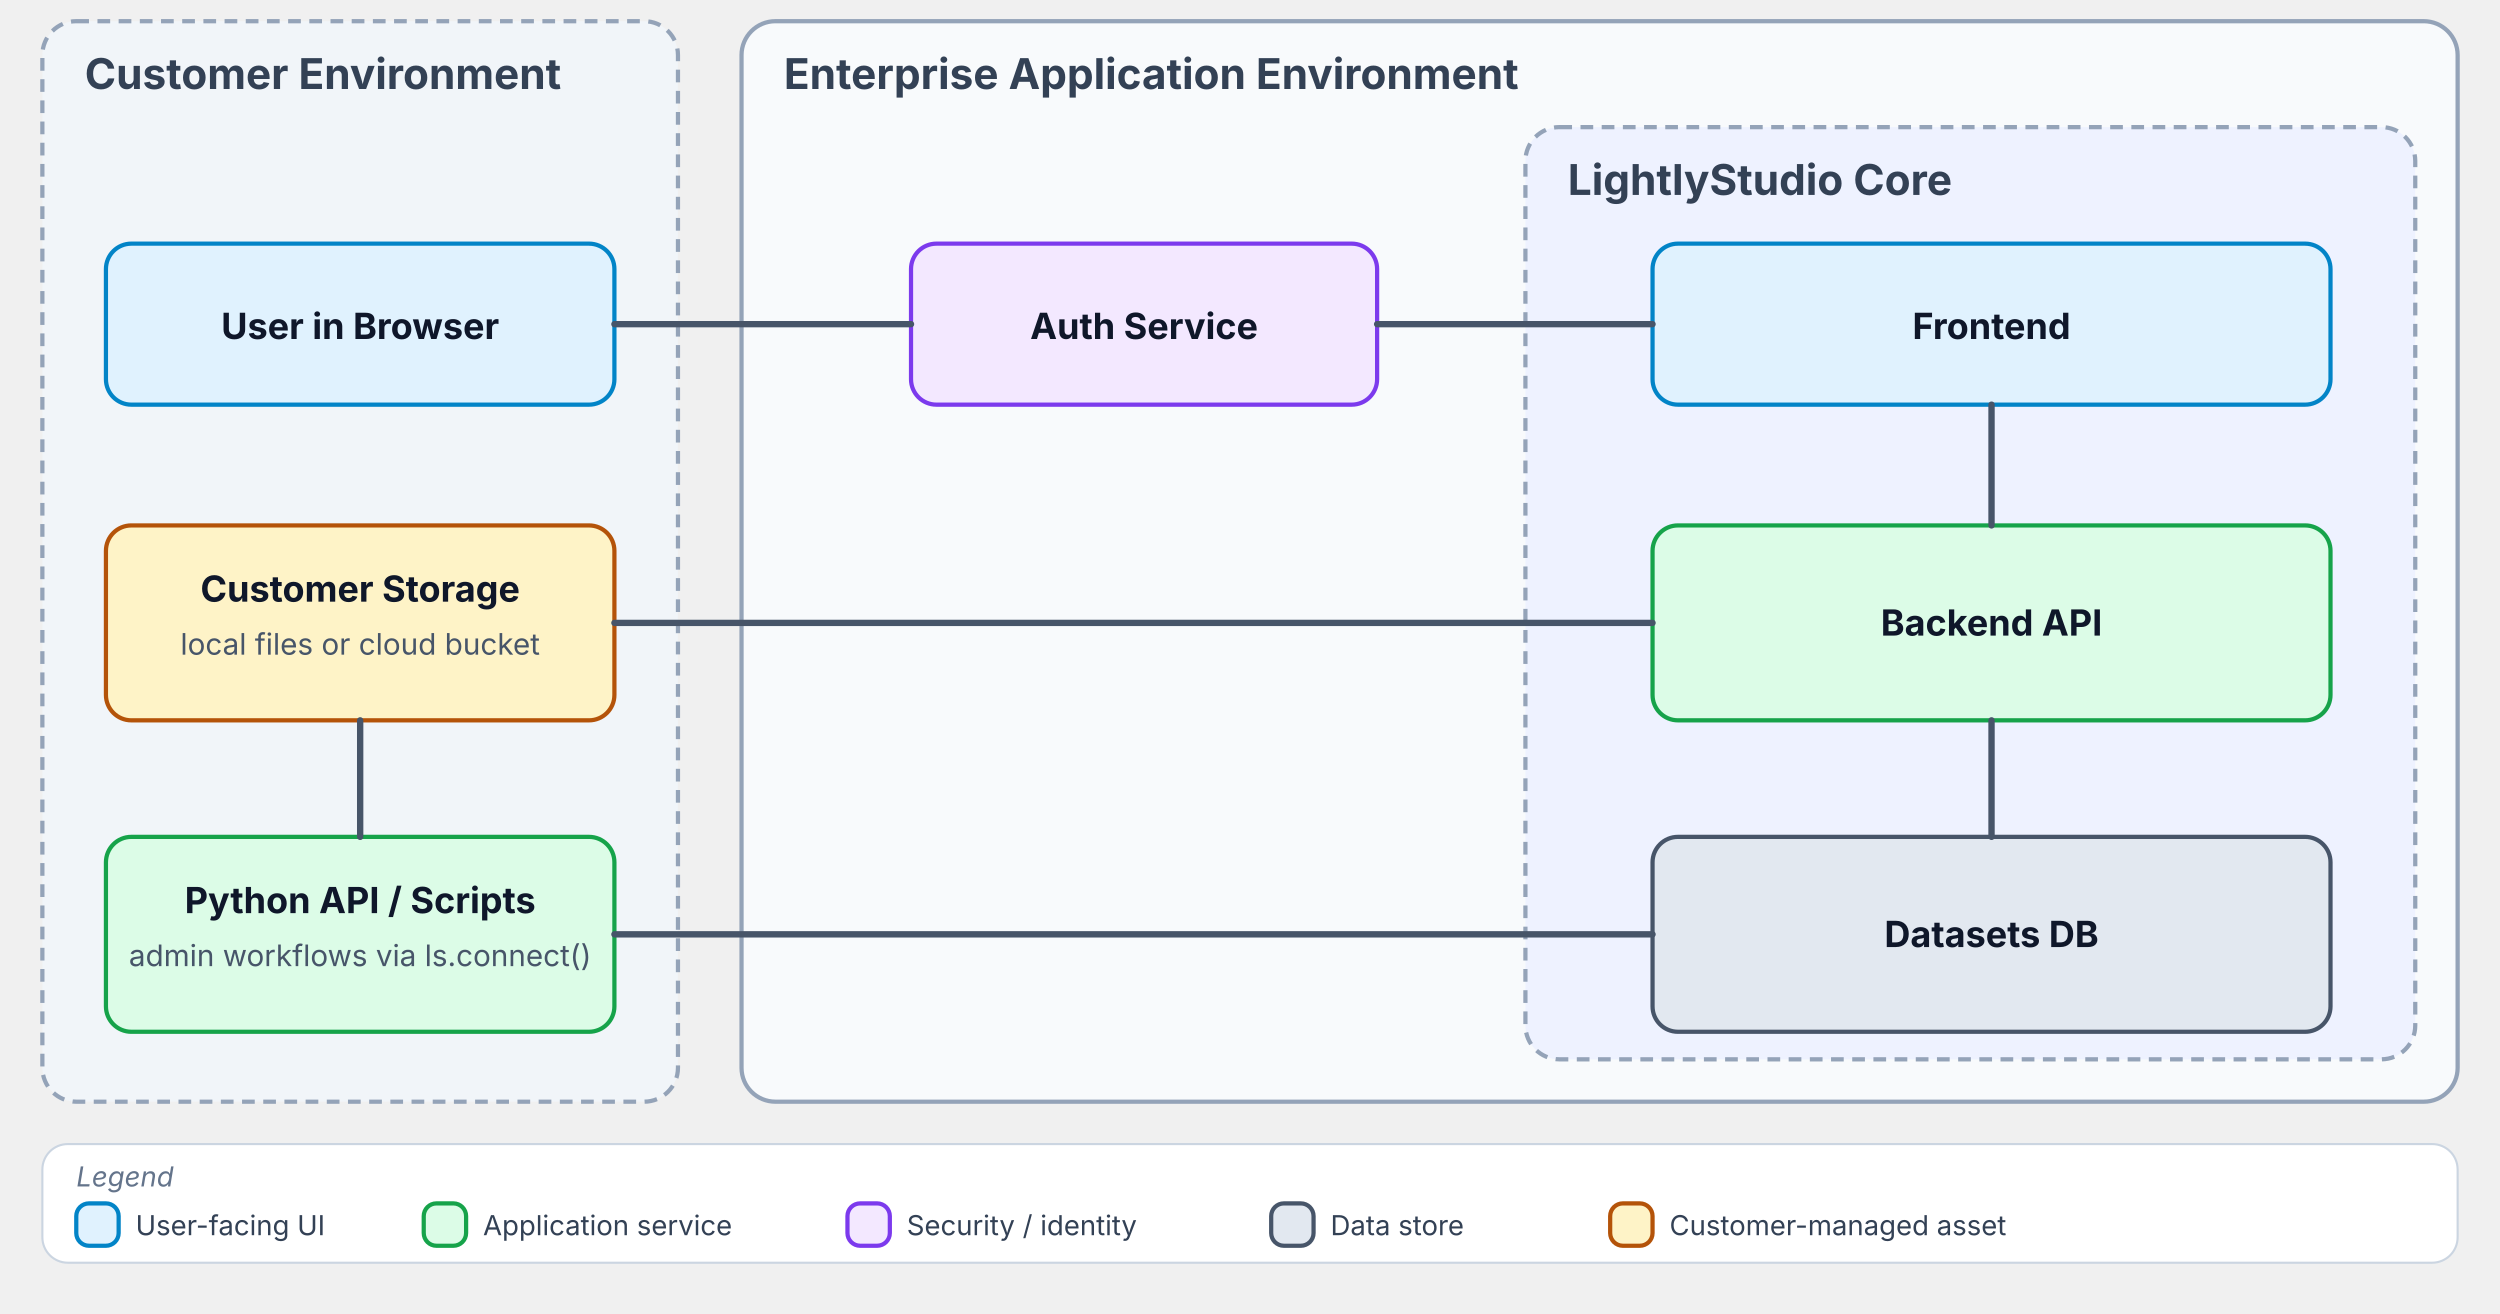
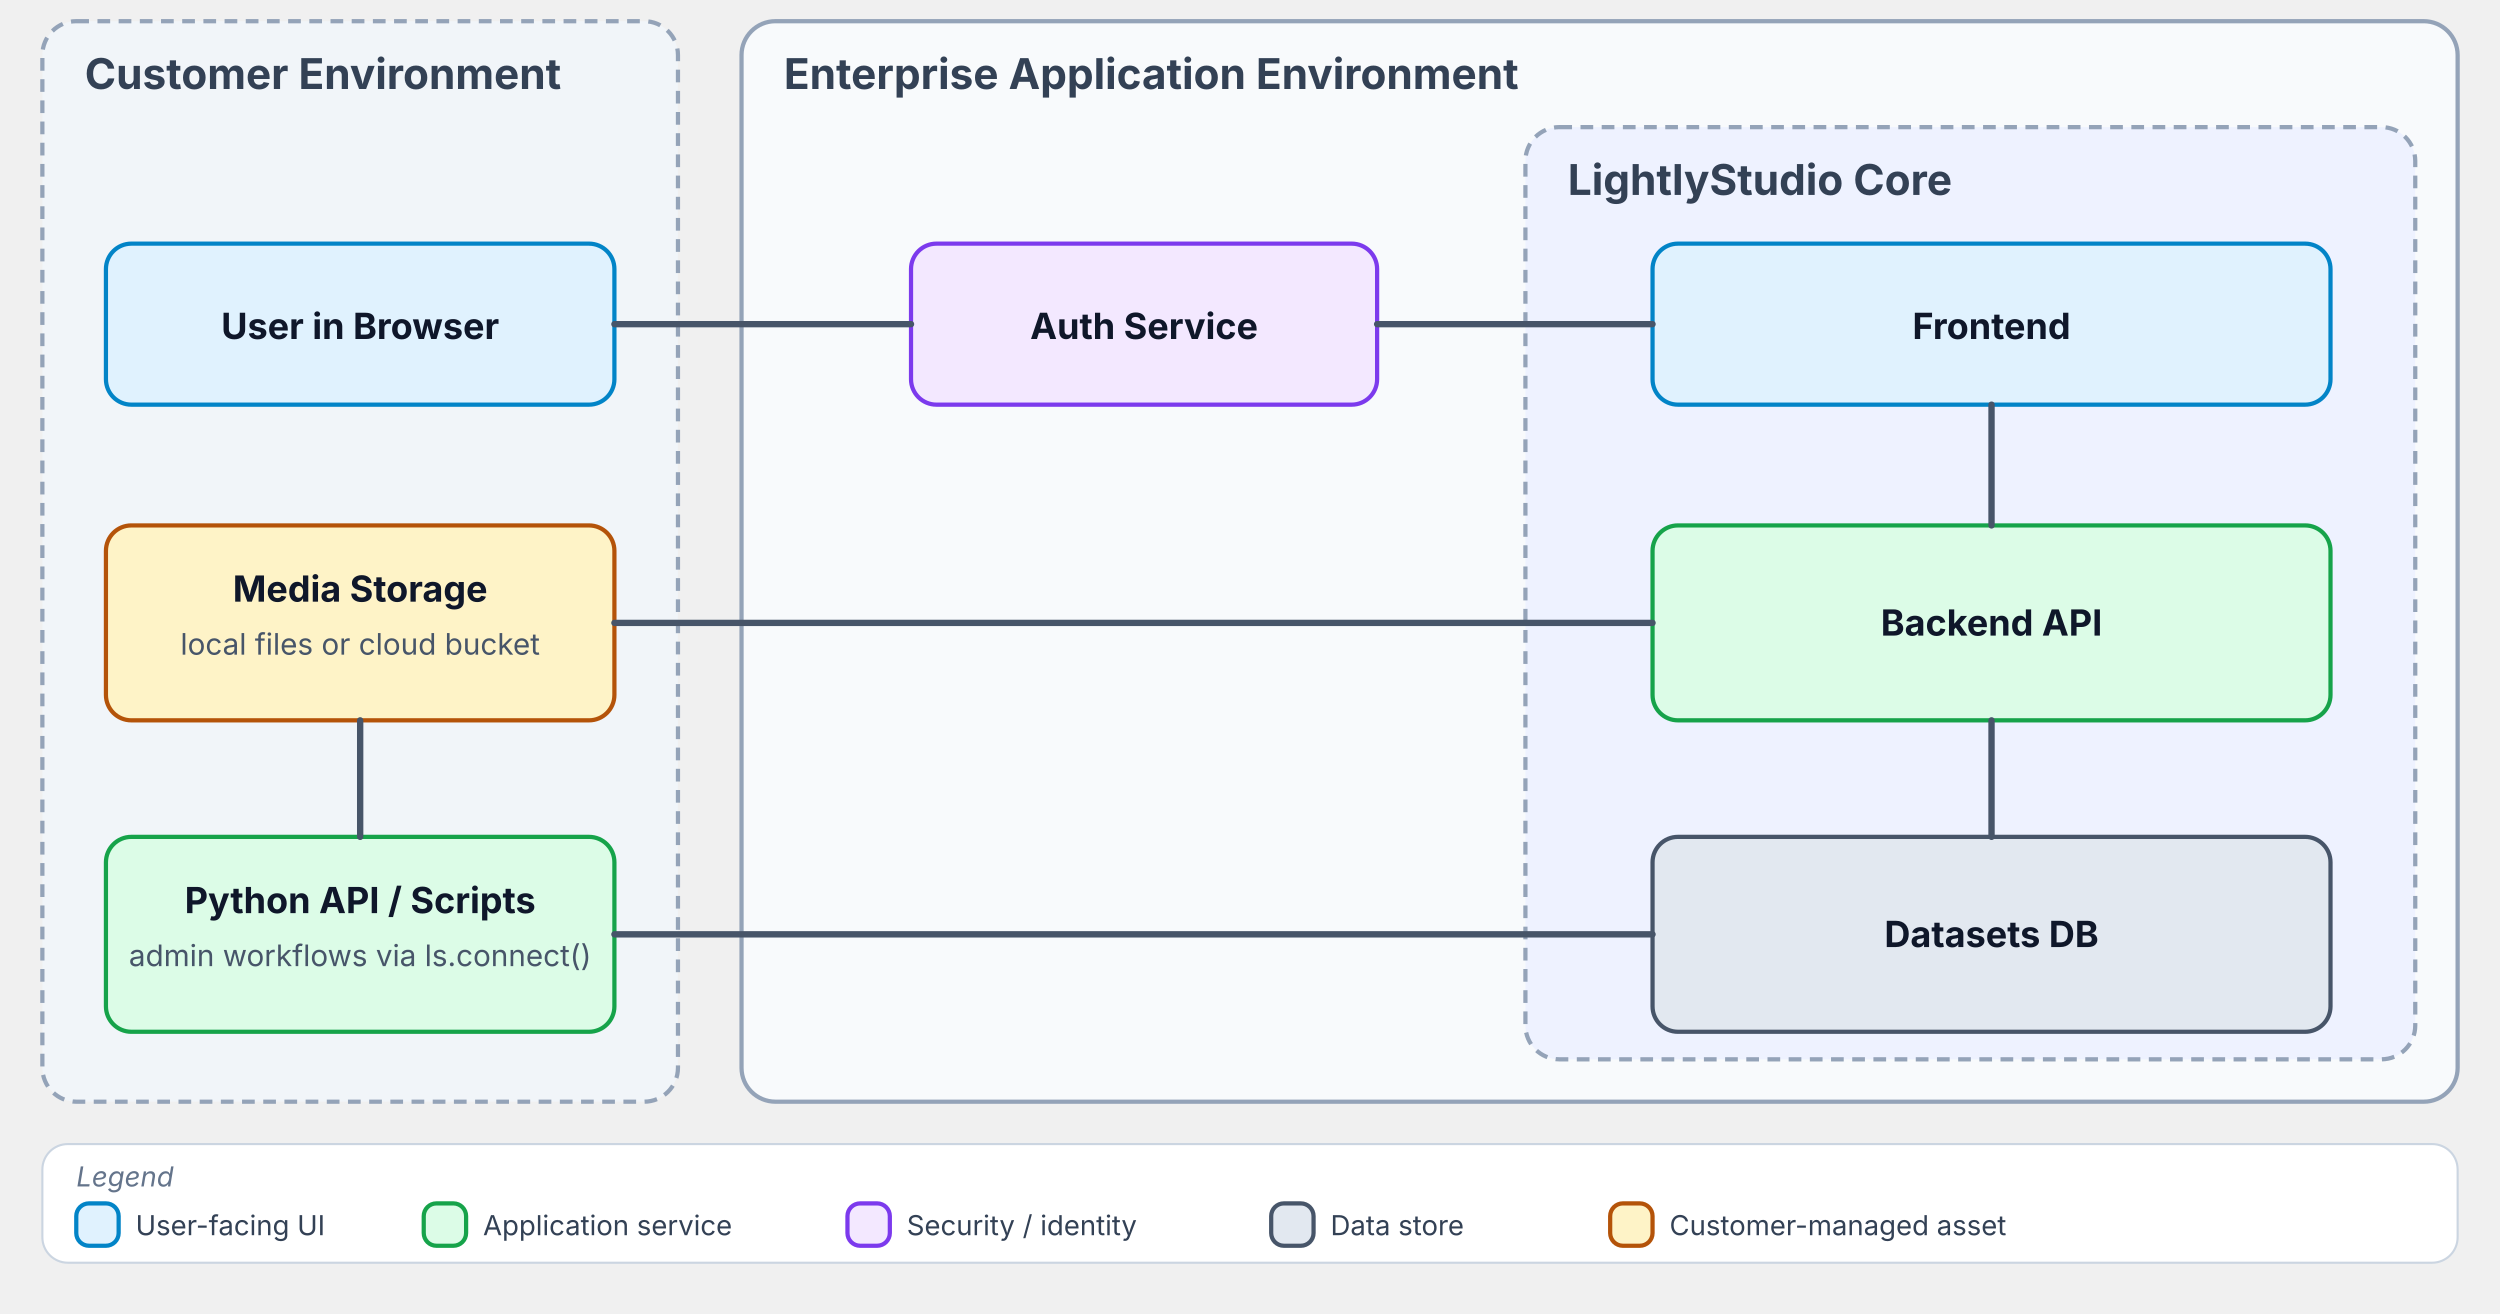
<svg xmlns="http://www.w3.org/2000/svg" viewBox="0 0 1180 620" role="img" aria-labelledby="title desc">
  <defs>
    <style>
      .panel-customer { fill: #f1f5f9; stroke: #94a3b8; stroke-width: 2; stroke-dasharray: 6 4; }
      .panel-enterprise { fill: #f8fafc; stroke: #94a3b8; stroke-width: 2; }
      .panel-lightly { fill: #eef2ff; stroke: #94a3b8; stroke-width: 2; stroke-dasharray: 6 4; }
      .node-ui { fill: #e0f2fe; stroke: #0284c7; stroke-width: 2; }
      .node-service { fill: #dcfce7; stroke: #16a34a; stroke-width: 2; }
      .node-security { fill: #f3e8ff; stroke: #7c3aed; stroke-width: 2; }
      .node-data { fill: #e2e8f0; stroke: #475569; stroke-width: 2; }
      .node-external { fill: #fef3c7; stroke: #b45309; stroke-width: 2; }
      .panel-title { fill: #334155; font-family: -apple-system, "Segoe UI", Inter, Arial, sans-serif; font-size: 20px; font-weight: 700; }
      .label { fill: #0f172a; font-family: -apple-system, "Segoe UI", Inter, Arial, sans-serif; font-size: 17px; font-weight: 700; }
      .small { fill: #475569; font-family: -apple-system, "Segoe UI", Inter, Arial, sans-serif; font-size: 14px; }
      .legend-text { fill: #334155; font-family: -apple-system, "Segoe UI", Inter, Arial, sans-serif; font-size: 13px; }
      .legend-title { fill: #64748b; font-family: -apple-system, "Segoe UI", Inter, Arial, sans-serif; font-size: 13px; font-style: italic; }
      .edge { stroke: #475569; stroke-width: 3; stroke-linecap: round; fill: none; }
    </style>
  </defs>
  <rect class="panel-customer" x="20" y="10" width="300" height="510" rx="16" ry="16" />
  <text class="panel-title" x="40" y="42">Customer Environment</text>
  <g>
    <rect class="node-ui" x="50" y="115" width="240" height="76" rx="12" ry="12" />
    <text class="label" x="170" y="160" text-anchor="middle">User in Browser</text>
  </g>
  <g>
    <rect class="node-external" x="50" y="248" width="240" height="92" rx="12" ry="12" />
-     <text class="label" x="170" y="284" text-anchor="middle">Customer Storage</text>
+     <text class="label" x="170" y="284" text-anchor="middle">Media Storage</text>
    <text class="small" x="170" y="309" text-anchor="middle">local files or cloud bucket</text>
  </g>
  <g>
    <rect class="node-service" x="50" y="395" width="240" height="92" rx="12" ry="12" />
    <text class="label" x="170" y="431" text-anchor="middle">Python API / Scripts</text>
    <text class="small" x="170" y="456" text-anchor="middle">admin workflows via ls.connect()</text>
  </g>
  <rect class="panel-enterprise" x="350" y="10" width="810" height="510" rx="16" ry="16" />
  <text class="panel-title" x="370" y="42">Enterprise Application Environment</text>
  <g>
    <rect class="node-security" x="430" y="115" width="220" height="76" rx="12" ry="12" />
    <text class="label" x="540" y="160" text-anchor="middle">Auth Service</text>
  </g>
  <rect class="panel-lightly" x="720" y="60" width="420" height="440" rx="16" ry="16" />
  <text class="panel-title" x="740" y="92">LightlyStudio Core</text>
  <g>
    <rect class="node-ui" x="780" y="115" width="320" height="76" rx="12" ry="12" />
    <text class="label" x="940" y="160" text-anchor="middle">Frontend</text>
  </g>
  <g>
    <rect class="node-service" x="780" y="248" width="320" height="92" rx="12" ry="12" />
    <text class="label" x="940" y="300" text-anchor="middle">Backend API</text>
  </g>
  <g>
    <rect class="node-data" x="780" y="395" width="320" height="92" rx="12" ry="12" />
    <text class="label" x="940" y="447" text-anchor="middle">Datasets DB</text>
  </g>
  <line class="edge" x1="290" y1="153" x2="430" y2="153" />
  <line class="edge" x1="650" y1="153" x2="780" y2="153" />
  <line class="edge" x1="940" y1="191" x2="940" y2="248" />
  <line class="edge" x1="940" y1="340" x2="940" y2="395" />
  <line class="edge" x1="780" y1="294" x2="290" y2="294" />
  <line class="edge" x1="170" y1="395" x2="170" y2="340" />
  <line class="edge" x1="290" y1="441" x2="780" y2="441" />
  <g>
    <rect x="20" y="540" width="1140" height="56" rx="12" ry="12" fill="#ffffff" stroke="#cbd5e1" stroke-width="1" />
    <text class="legend-title" x="36" y="560">Legend</text>
    <rect class="node-ui" x="36" y="568" width="20" height="20" rx="6" ry="6" />
    <text class="legend-text" x="64" y="583">User-facing UI</text>
    <rect class="node-service" x="200" y="568" width="20" height="20" rx="6" ry="6" />
    <text class="legend-text" x="228" y="583">Application service</text>
    <rect class="node-security" x="400" y="568" width="20" height="20" rx="6" ry="6" />
    <text class="legend-text" x="428" y="583">Security / identity</text>
    <rect class="node-data" x="600" y="568" width="20" height="20" rx="6" ry="6" />
    <text class="legend-text" x="628" y="583">Data store</text>
    <rect class="node-external" x="760" y="568" width="20" height="20" rx="6" ry="6" />
    <text class="legend-text" x="788" y="583">Customer-managed asset</text>
  </g>
</svg>
